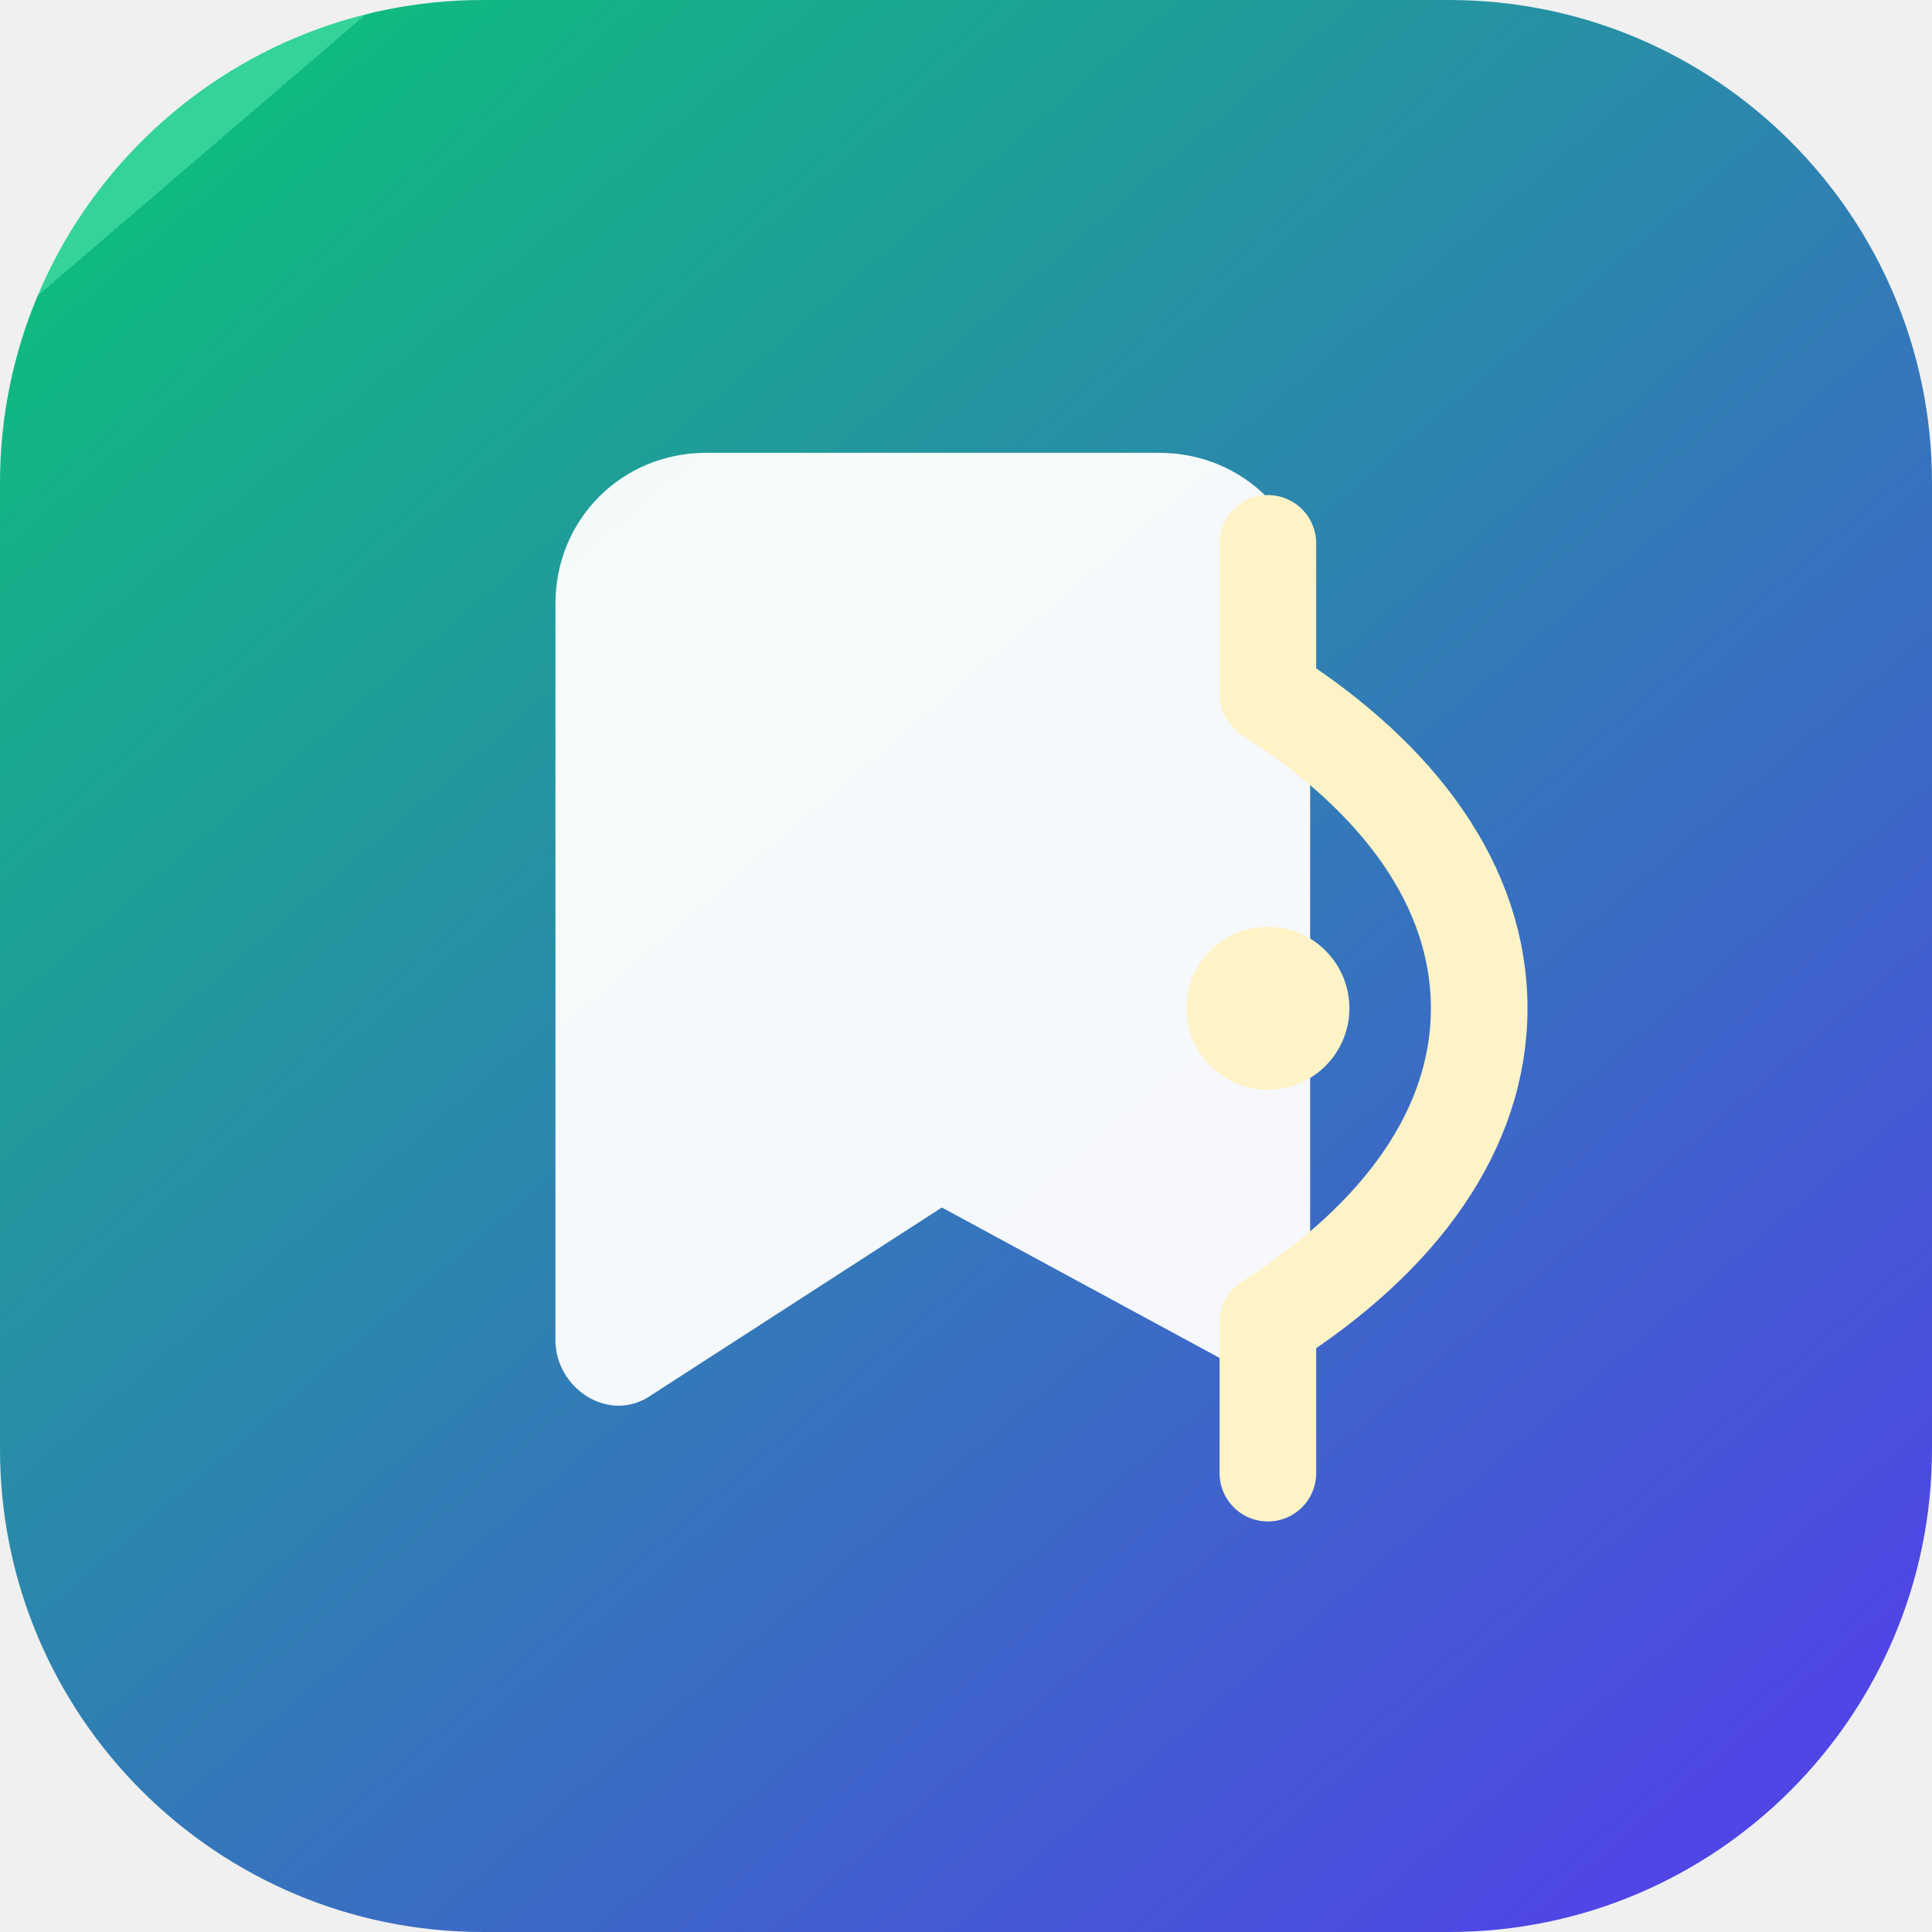
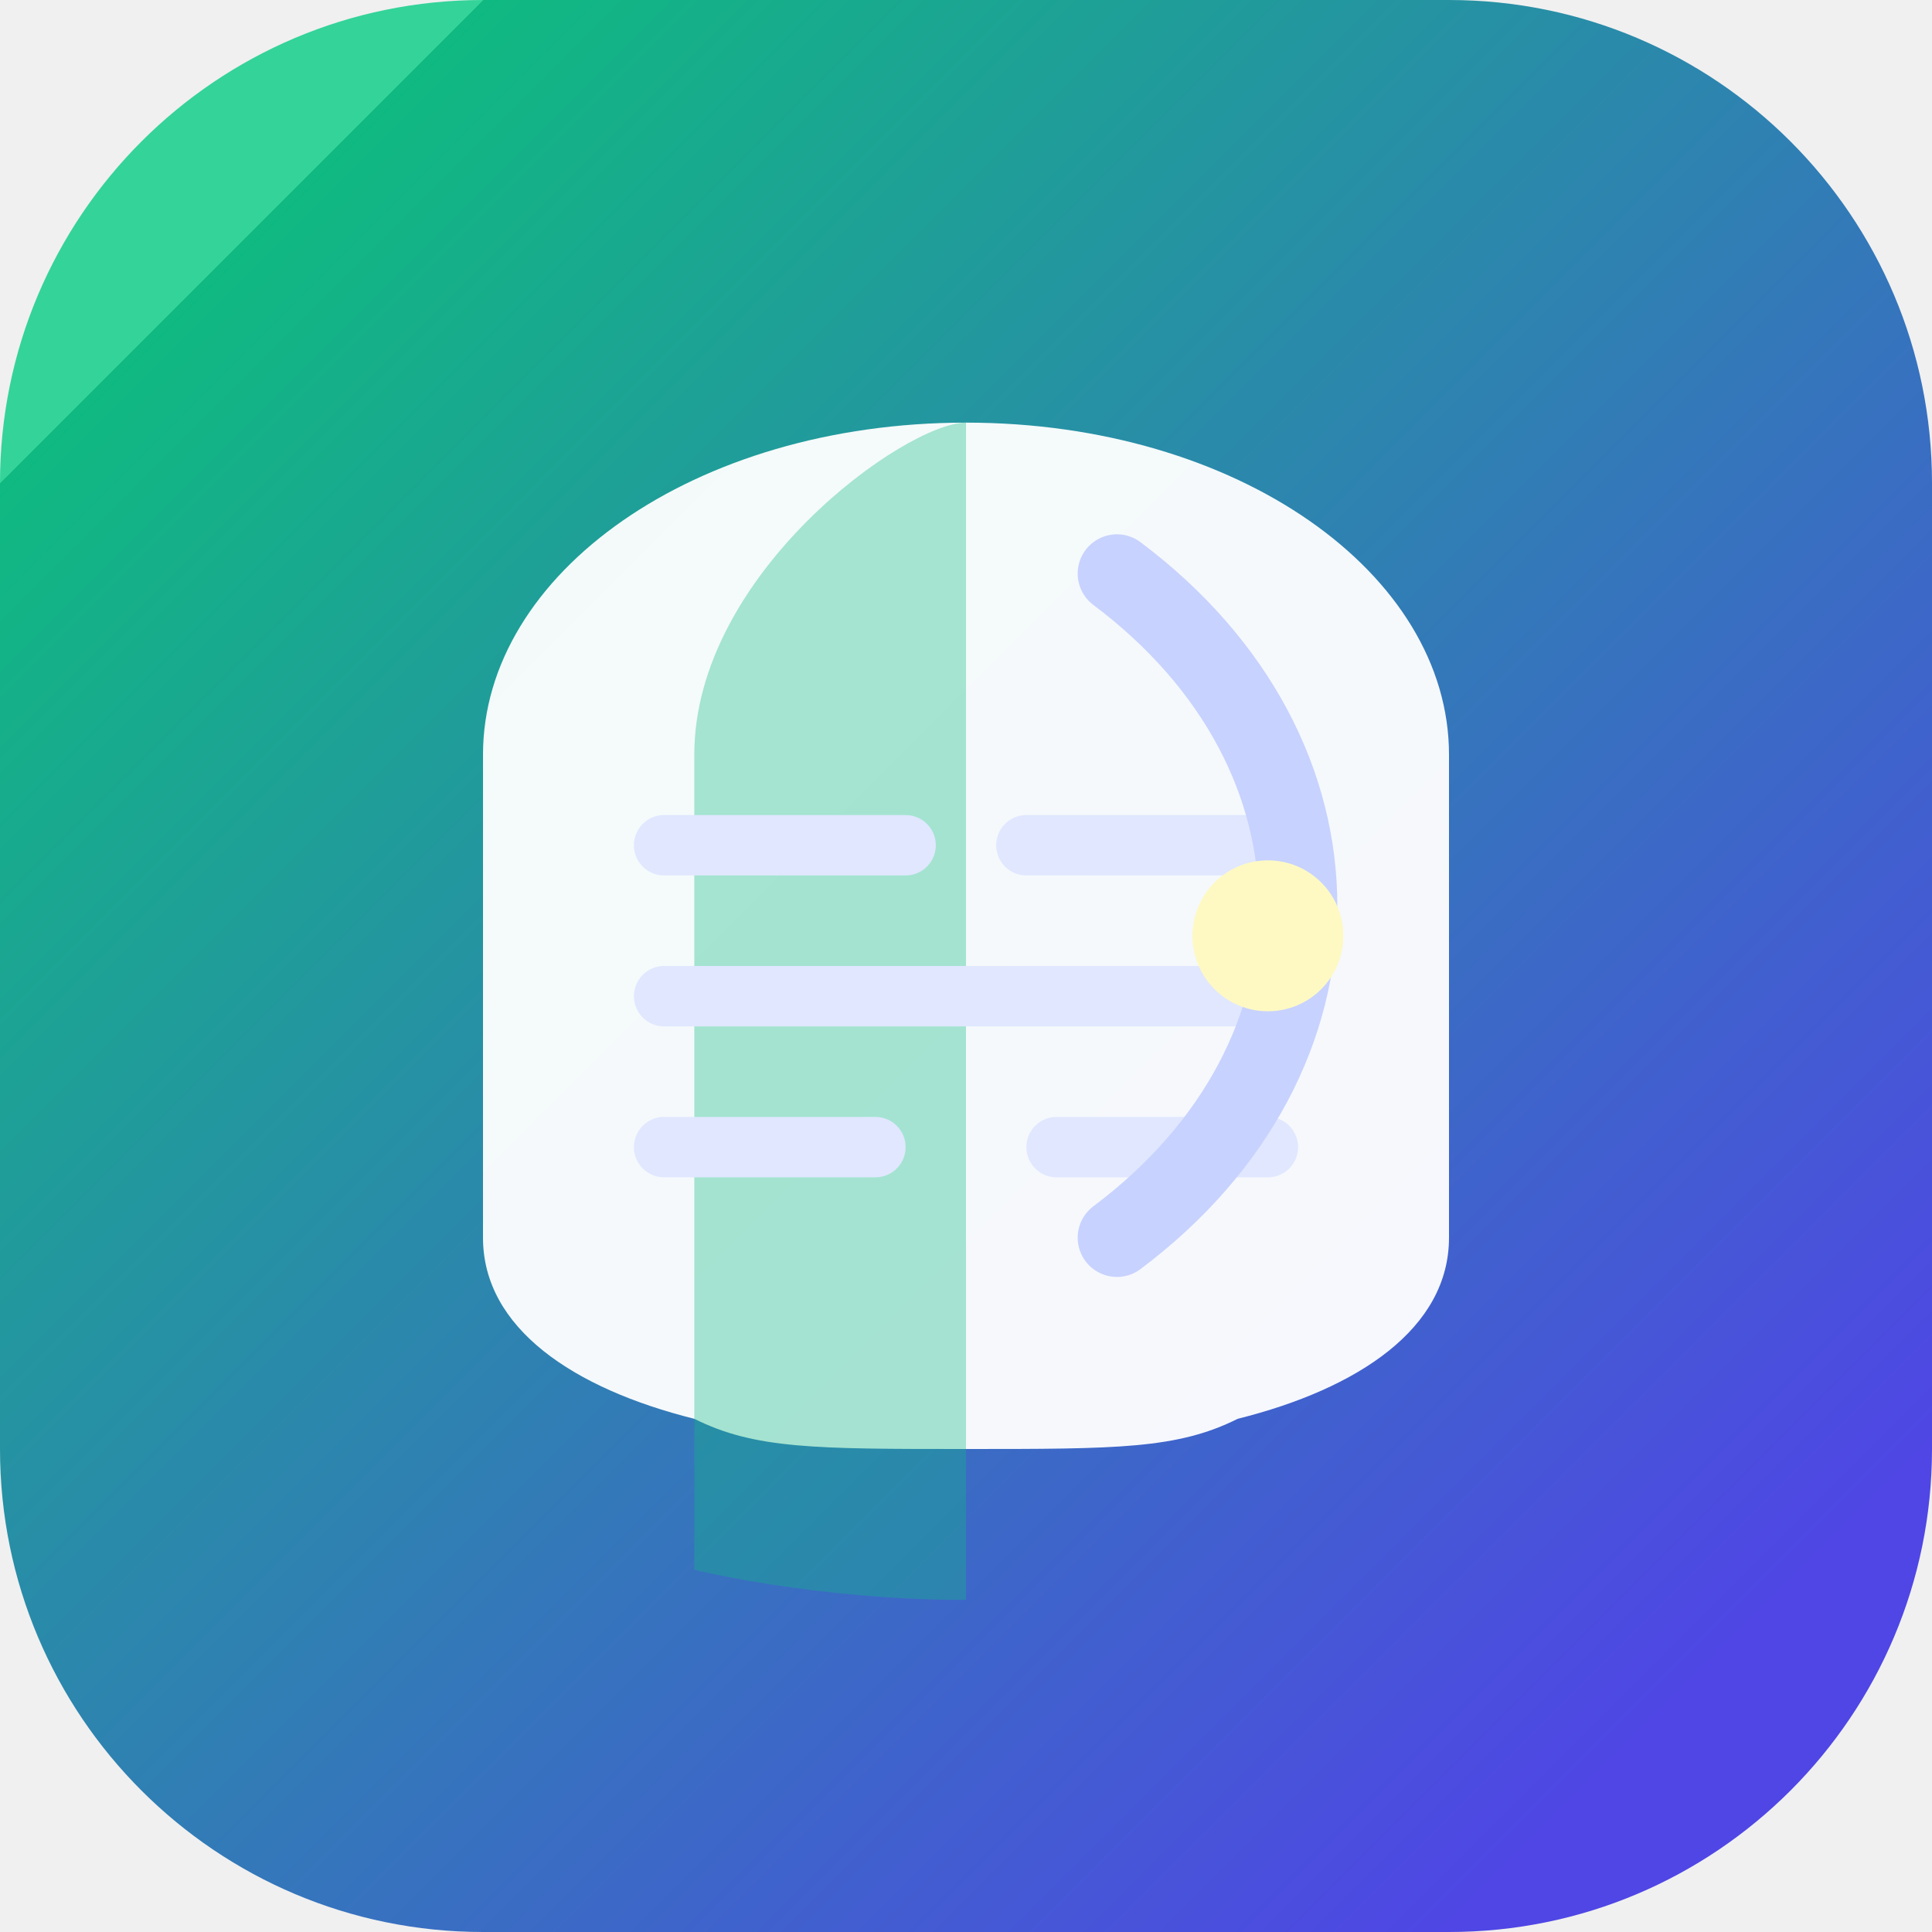
<svg xmlns="http://www.w3.org/2000/svg" viewBox="0 0 32 32" role="img" aria-label="Verseway">
  <defs>
-     <linearGradient id="bg" x1="4" y1="2" x2="28" y2="30" gradientUnits="userSpaceOnUse">
+     <linearGradient id="bg" x1="4" y1="4" x2="28" y2="28" gradientUnits="userSpaceOnUse">
      <stop stop-color="#34d399" />
      <stop stop-color="#10b981" />
      <stop offset="1" stop-color="#4f46e5" />
    </linearGradient>
  </defs>
  <rect width="32" height="32" rx="8" fill="url(#bg)" />
-   <path fill="#fff" fill-opacity="0.95" d="M10 7.5h9.2c1.4 0 2.5 1.1 2.5 2.5v12.8c0 .9-1 .4-1.3-.2L15.6 20l-4.8 3.1c-.7.5-1.6-.1-1.6-.9V10c0-1.4 1.1-2.5 2.5-2.5Z" />
-   <path fill="none" stroke="#fef3c7" stroke-width="1.6" stroke-linecap="round" d="M21 11.5c2.2 1.4 3.5 3.2 3.5 5.2s-1.3 3.8-3.5 5.2M21 11.5V9M21 21.9v2.5" />
-   <circle cx="21" cy="16.7" r="1.35" fill="#fef3c7" />
+   <path fill="#fff" fill-opacity="0.95" d="M16 7c-4.5 0-8 2.5-8 5.5v8c0 1.5 1.5 2.5 3.5 3 1 .5 2 .5 4.5.5s3.5 0 4.5-.5c2-.5 3.5-1.5 3.5-3V12.5c0-3-3.5-5.5-8-5.5Z" />
+   <path fill="#10b981" fill-opacity="0.35" d="M16 7v19.5c-2.5 0-4.5-.5-4.5-.5V12.5c0-3 3.5-5.5 4.5-5.5Z" />
+   <path fill="none" stroke="#e0e7ff" stroke-width="1" stroke-linecap="round" d="M11 14h4M11 16.5h5M11 19h3.5M21 14h-4M21 16.5h-5M21 19h-3.5" />
+   <path fill="none" stroke="#c7d2fe" stroke-width="1.3" stroke-linecap="round" d="M18.5 20.5c2-1.5 3-3.5 3-5.5s-1-4-3-5.5" />
+   <circle cx="21" cy="15.5" r="1.25" fill="#fef9c3" />
</svg>
